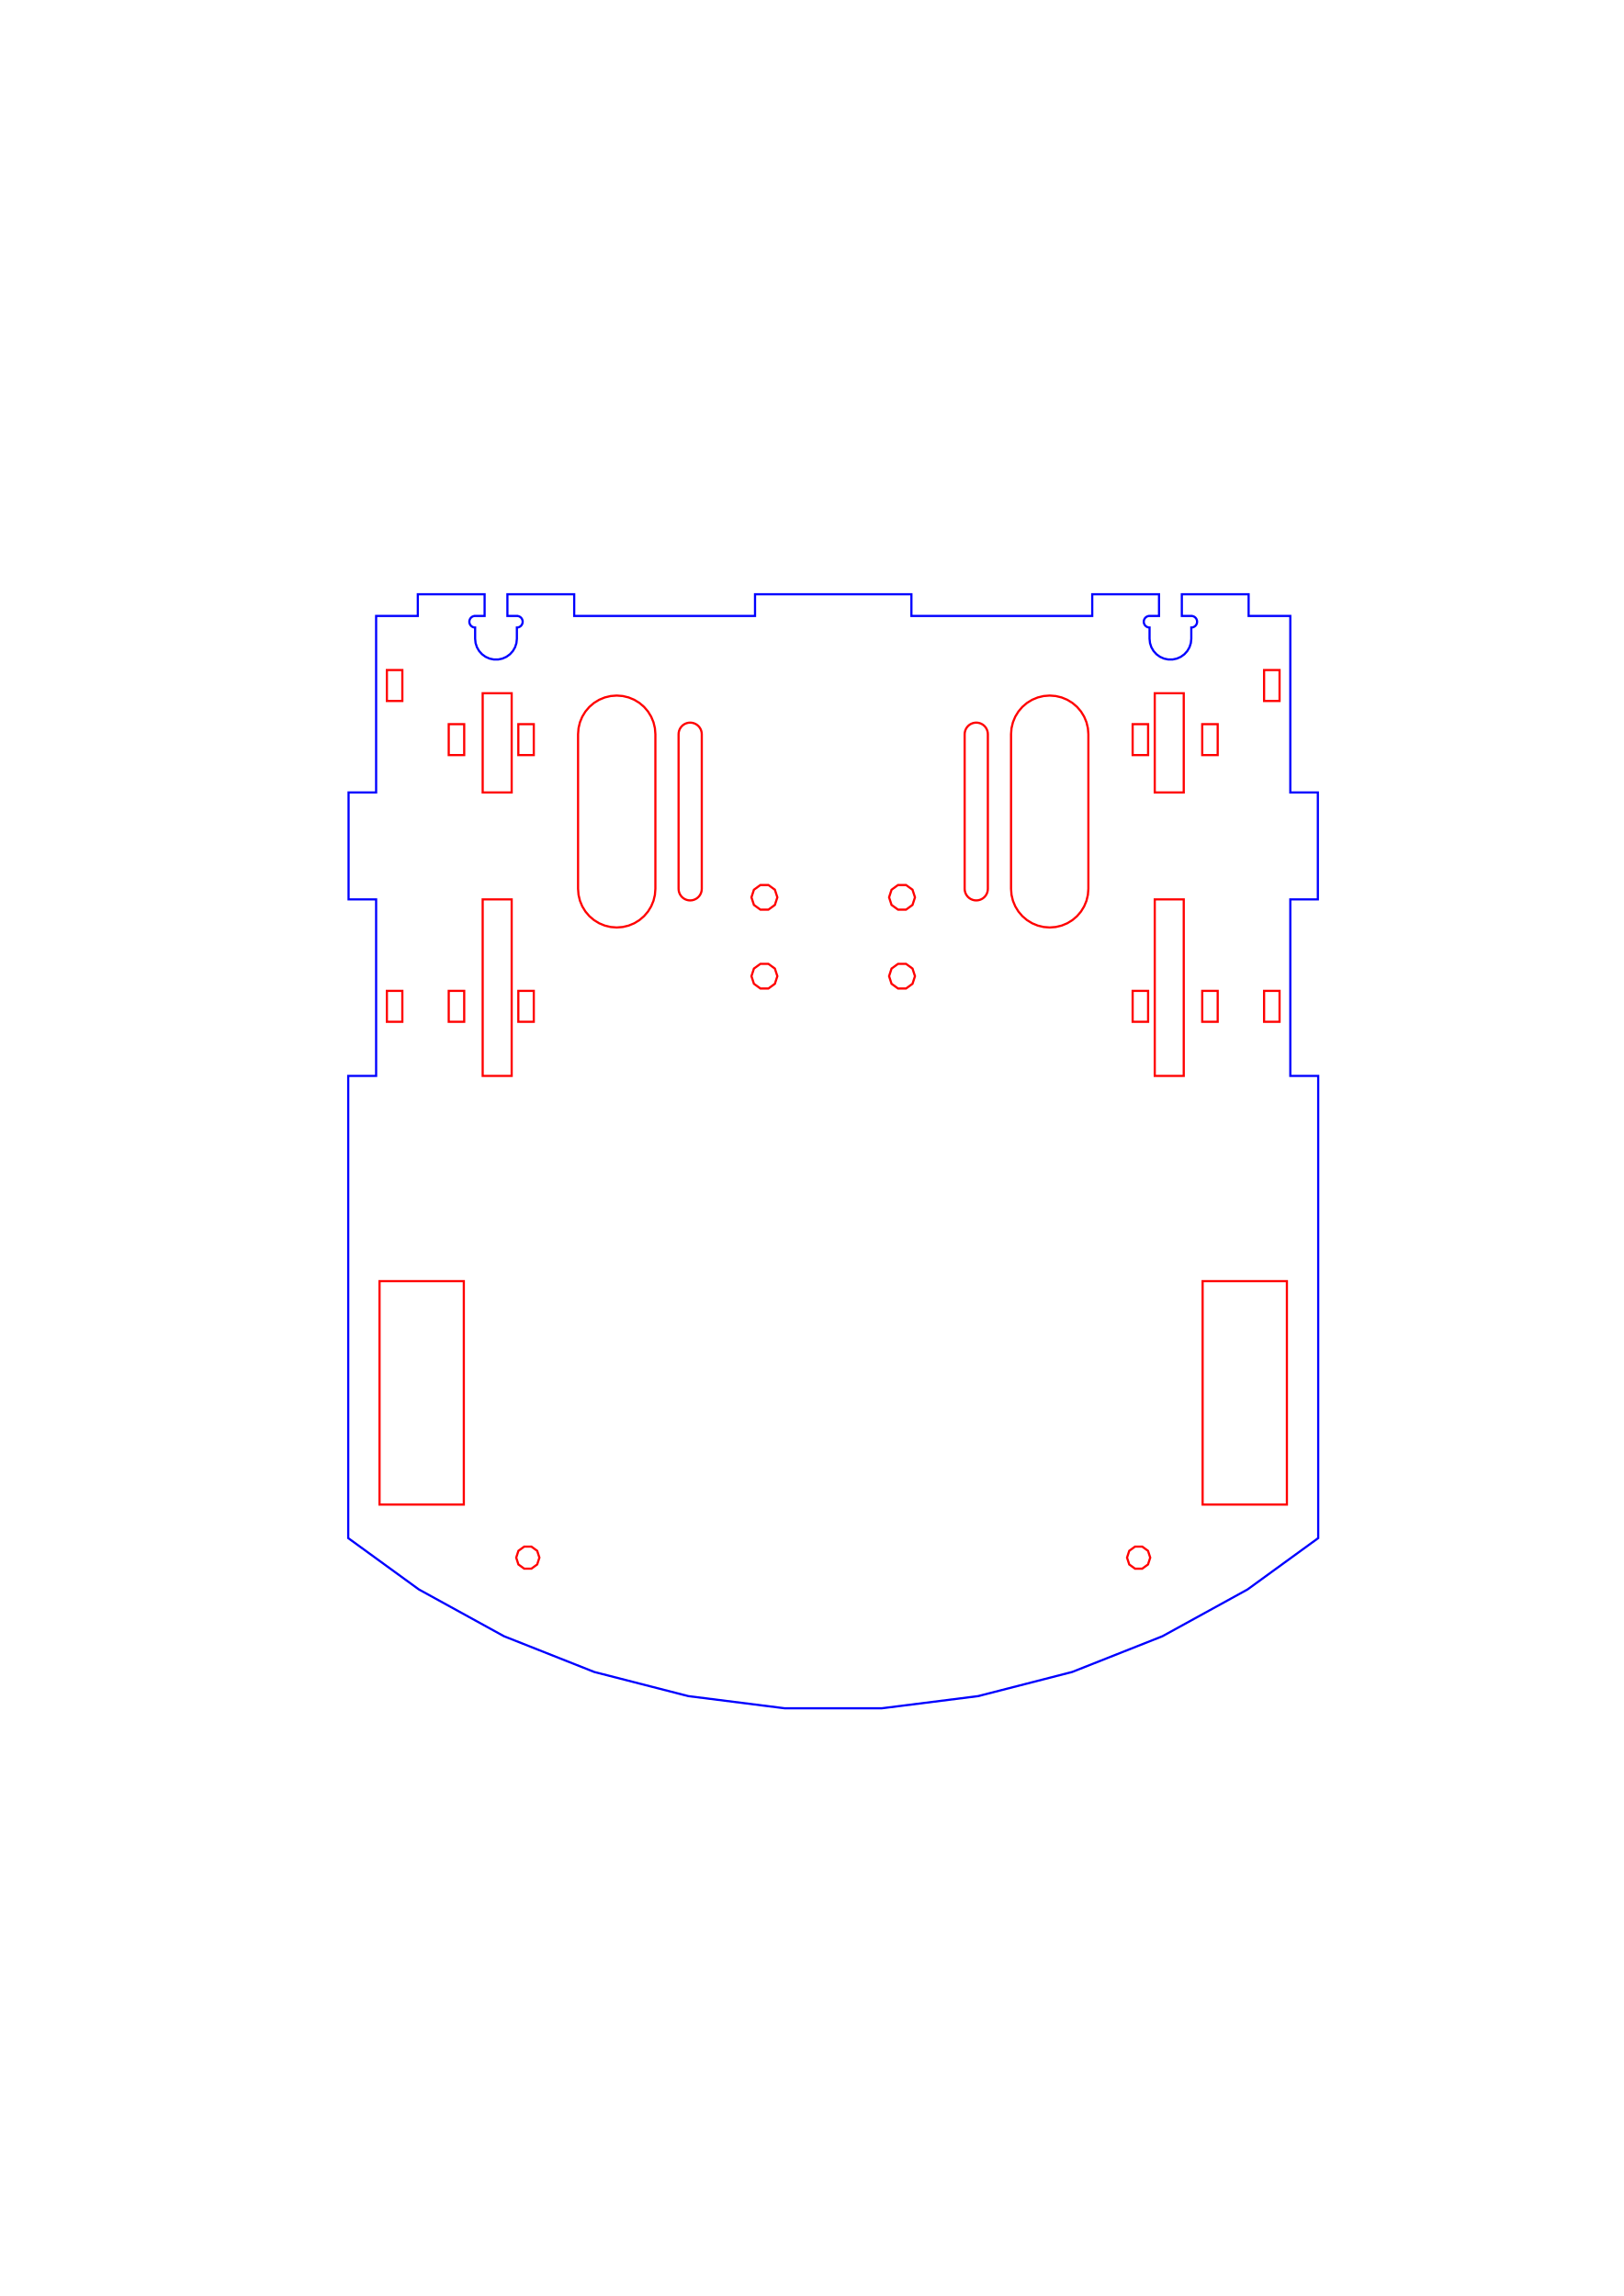
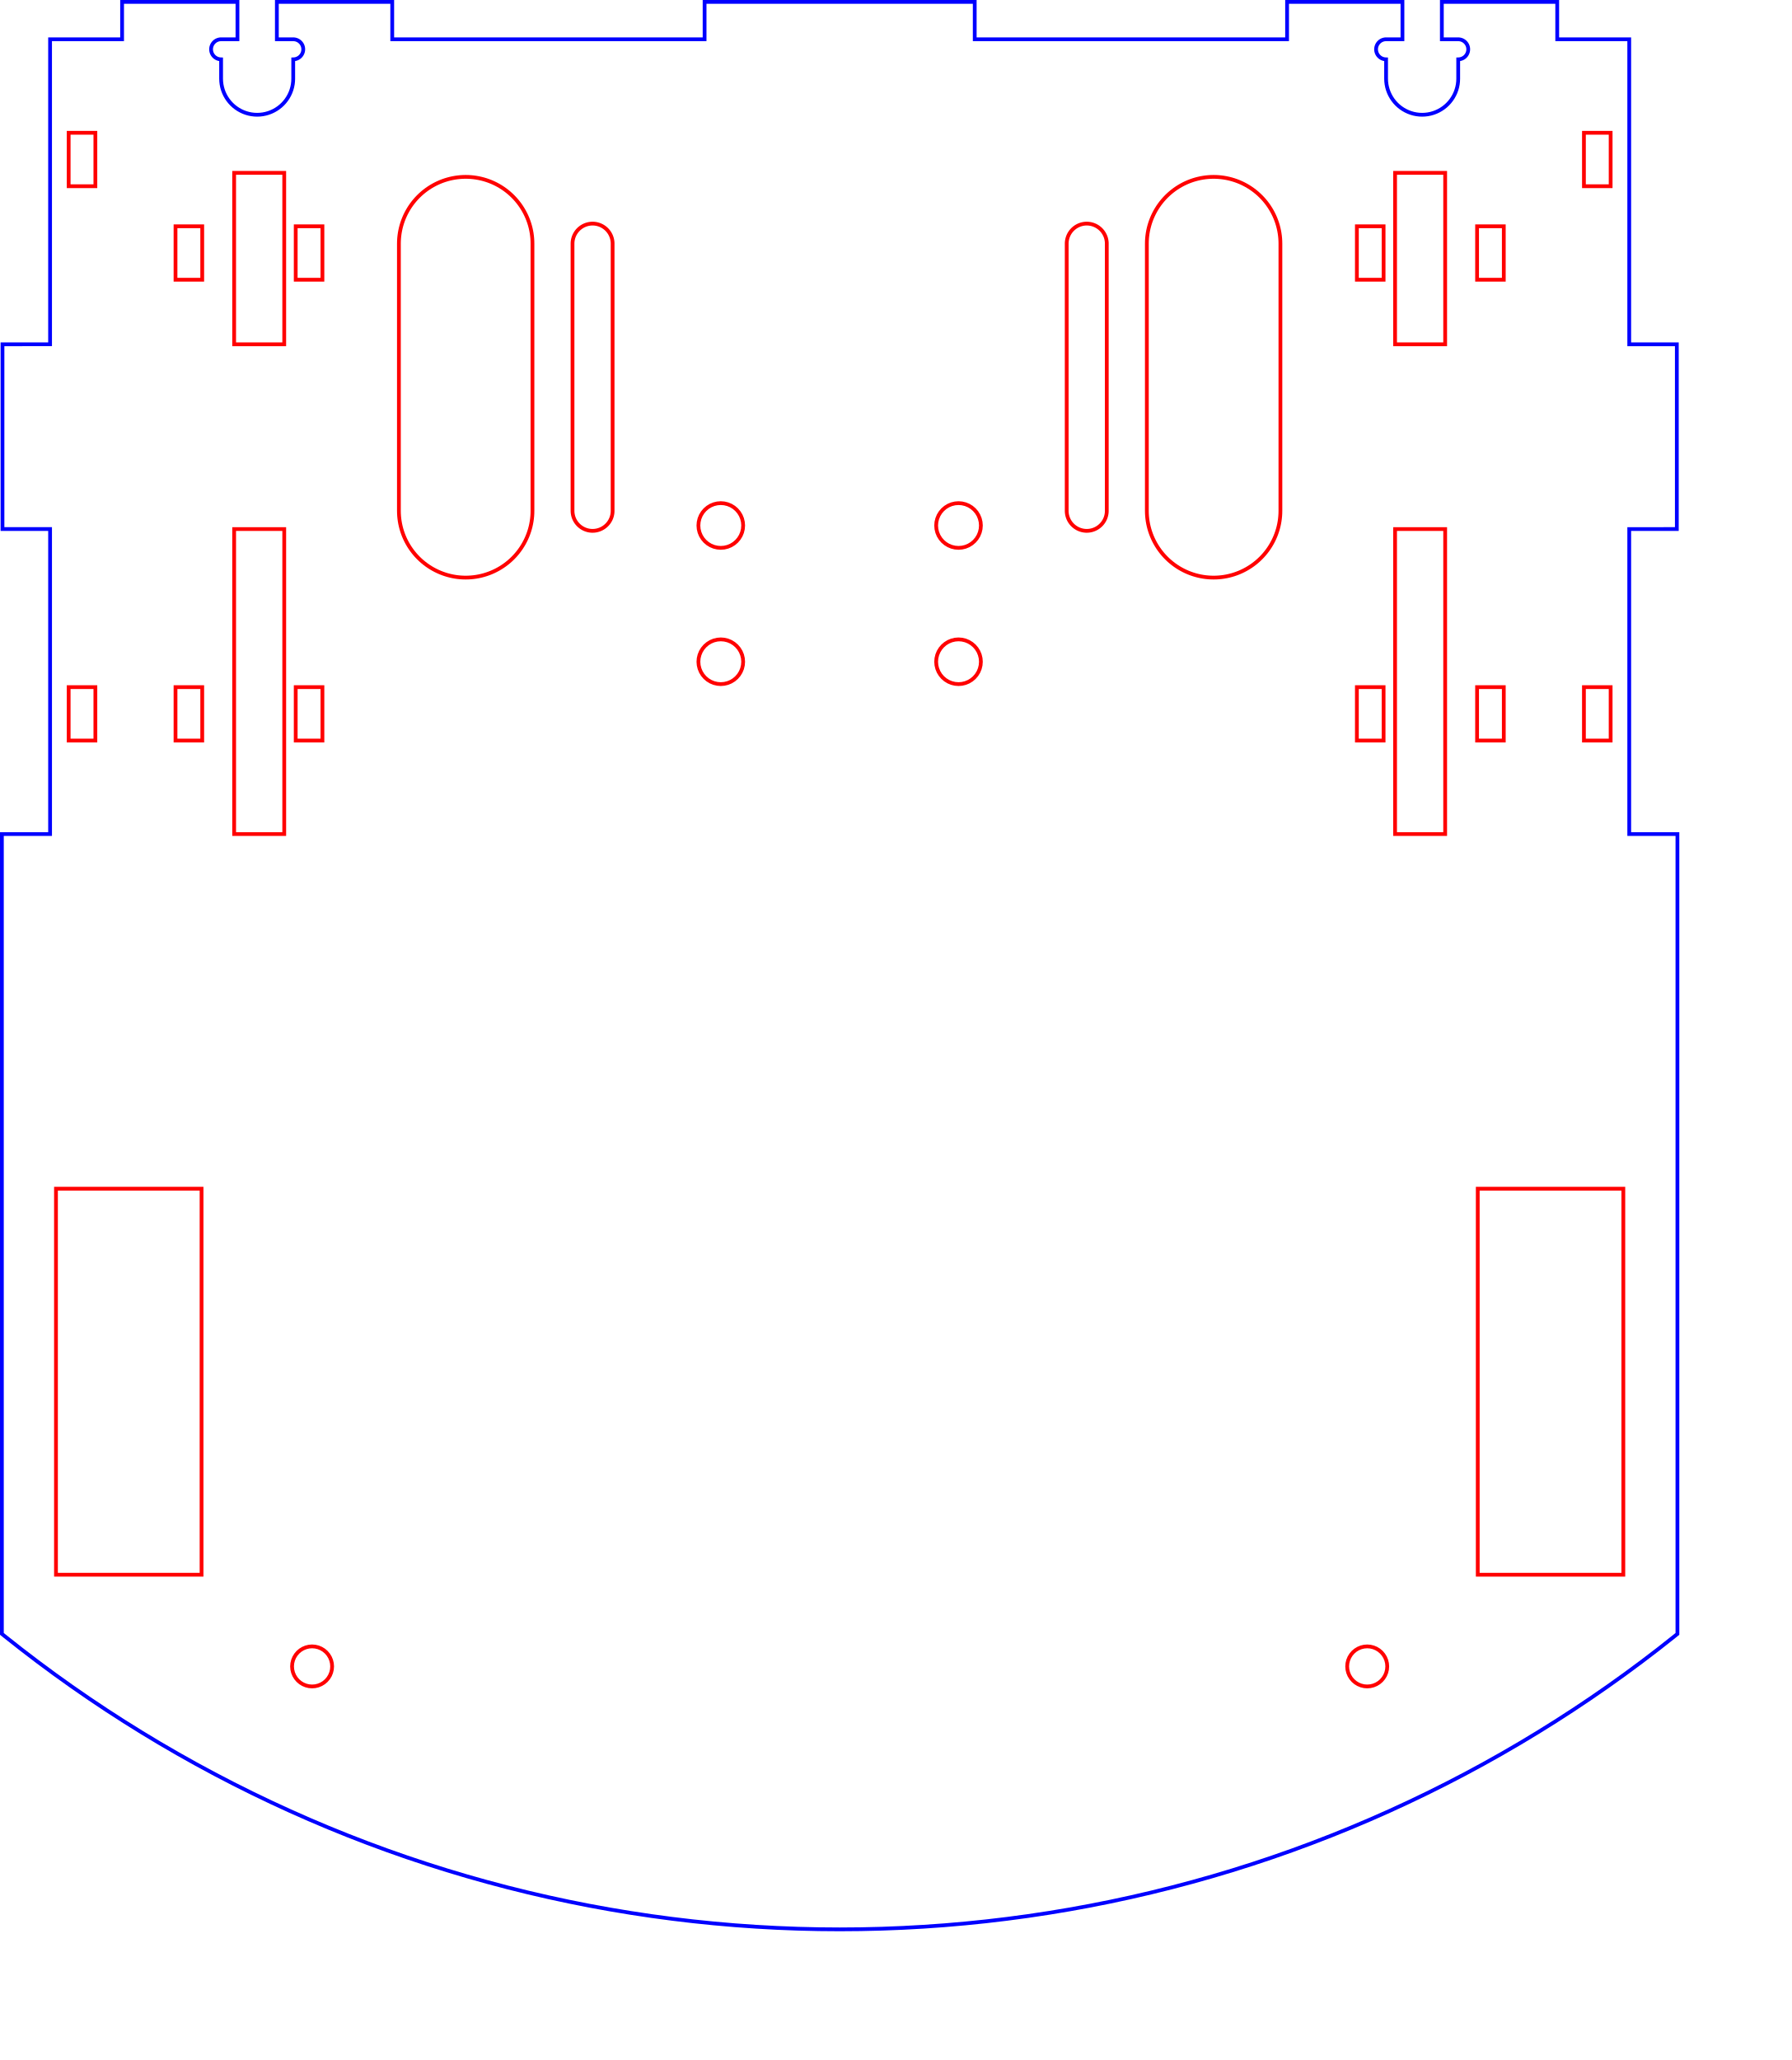
- <svg xmlns="http://www.w3.org/2000/svg" width="744.094" height="1052.362" id="svg4136" version="1.1">
+ <svg xmlns="http://www.w3.org/2000/svg" width="125.735mm" height="144.582mm" id="svg4136" version="1.1">
  <defs id="defs4140">
-     <marker refY="0.0" refX="0.0" style="overflow:visible" id="DistanceX" orient="auto">
-       <path style="stroke:#000000; stroke-width:0.5" d="M 3,-3 L -3,3 M 0,-5 L  0,5" id="path4143" />
+     <marker refY="0" refX="0" style="overflow:visible" id="DistanceX" orient="auto">
+       <path style="stroke:#000000;stroke-width:0.5" d="M 3,-3 -3,3 M 0,-5 0,5" id="path4143" />
    </marker>
    <pattern height="8" width="8" patternUnits="userSpaceOnUse" y="0" x="0" id="Hatch">
      <path linecap="square" stroke="#000000" stroke-width="0.25" d="M8 4 l-4,4" id="path4146" />
      <path linecap="square" stroke="#000000" stroke-width="0.25" d="M6 2 l-4,4" id="path4148" />
      <path linecap="square" stroke="#000000" stroke-width="0.25" d="M4 0 l-4,4" id="path4150" />
    </pattern>
-     <marker style="overflow:visible" refY="0.0" refX="0.0" orient="auto" id="DistanceX-2">
-       <path id="path15549" style="stroke:#000000; stroke-width:0.5" d="M 3,-3 L -3,3 M 0,-5 L  0,5" />
+     <marker style="overflow:visible" refY="0" refX="0" orient="auto" id="DistanceX-2">
+       <path id="path15549" style="stroke:#000000;stroke-width:0.5" d="M 3,-3 -3,3 M 0,-5 0,5" />
    </marker>
    <pattern y="0" x="0" width="8" patternUnits="userSpaceOnUse" id="Hatch-9" height="8">
      <path id="path15552" stroke-width="0.25" stroke="#000000" linecap="square" d="M8 4 l-4,4" />
      <path id="path15554" stroke-width="0.25" stroke="#000000" linecap="square" d="M6 2 l-4,4" />
      <path id="path15556" stroke-width="0.25" stroke="#000000" linecap="square" d="M4 0 l-4,4" />
    </pattern>
-     <marker style="overflow:visible" refY="0.0" refX="0.0" orient="auto" id="DistanceX-7">
-       <path id="path17650" style="stroke:#000000; stroke-width:0.5" d="M 3,-3 L -3,3 M 0,-5 L  0,5" />
+     <marker style="overflow:visible" refY="0" refX="0" orient="auto" id="DistanceX-7">
+       <path id="path17650" style="stroke:#000000;stroke-width:0.5" d="M 3,-3 -3,3 M 0,-5 0,5" />
    </marker>
    <pattern y="0" x="0" width="8" patternUnits="userSpaceOnUse" id="Hatch-0" height="8">
      <path id="path17653" stroke-width="0.25" stroke="#000000" linecap="square" d="M8 4 l-4,4" />
      <path id="path17655" stroke-width="0.25" stroke="#000000" linecap="square" d="M6 2 l-4,4" />
      <path id="path17657" stroke-width="0.25" stroke="#000000" linecap="square" d="M4 0 l-4,4" />
    </pattern>
+     <marker style="overflow:visible" refY="0" refX="0" orient="auto" id="DistanceX-78">
+       <path id="path6626" style="stroke:#000000;stroke-width:0.5" d="M 3,-3 -3,3 M 0,-5 0,5" />
+     </marker>
+     <pattern y="0" x="0" width="8" patternUnits="userSpaceOnUse" id="Hatch-4" height="8">
+       <path id="path6629" stroke-width="0.25" stroke="#000000" linecap="square" d="M8 4 l-4,4" />
+       <path id="path6631" stroke-width="0.25" stroke="#000000" linecap="square" d="M6 2 l-4,4" />
+       <path id="path6633" stroke-width="0.25" stroke="#000000" linecap="square" d="M4 0 l-4,4" />
+     </pattern>
  </defs>
-   <g id="g4152">
-     <path d="m 237.148,282.325 0.544,0.116 0.507,0.226 0.45,0.326 0.372,0.413 0.278,0.481 0.171,0.528 0.058,0.552 -0.058,0.552 -0.171,0.528 -0.278,0.481 -0.372,0.413 -0.45,0.326 -0.507,0.226 -0.544,0.116 -0.278,0 0,5.152 -0.209,1.989 -0.618,1.902 -1,1.732 -1.338,1.486 -1.618,1.176 -1.827,0.813 -1.957,0.416 -2,0 -1.956,-0.416 -1.827,-0.813 -1.618,-1.176 -1.338,-1.486 -1,-1.732 -0.618,-1.902 -0.209,-1.989 0,-5.152 -0.278,0 -0.543,-0.116 -0.508,-0.226 -0.449,-0.326 -0.372,-0.413 -0.278,-0.481 -0.172,-0.528 -0.058,-0.552 0.058,-0.552 0.172,-0.529 0.278,-0.481 0.372,-0.413 0.449,-0.326 0.508,-0.226 0.543,-0.116 0.278,0 0,-0.015 4.341,-2e-5 0,-9.921 -30.607,0 0,9.921 -19.106,0 3.6e-4,80.905 -12.626,7.1e-4 0,49.015 12.626,0 0,80.906 -12.784,0 0,211.852 32.398,23.539 38.993,21.437 41.372,16.38 43.099,11.066 44.146,5.577 44.497,0 44.146,-5.577 43.099,-11.066 41.372,-16.38 38.993,-21.437 32.398,-23.539 0,-211.852 -12.784,0 -3.6e-4,-80.906 12.626,-4e-4 0,-49.015 -12.626,0 -3.6e-4,-80.906 -19.106,0 0,-9.921 -30.607,0 0,9.921 4.341,0 0,0.015 0.278,1e-5 0.544,0.116 0.507,0.226 0.449,0.326 0.372,0.413 0.277,0.481 0.172,0.528 0.058,0.552 -0.058,0.552 -0.172,0.528 -0.277,0.481 -0.372,0.413 -0.449,0.326 -0.507,0.226 -0.544,0.116 -0.278,0 0,5.152 -0.209,1.989 -0.618,1.902 -1,1.732 -1.338,1.486 -1.618,1.176 -1.827,0.813 -1.956,0.416 -2,0 -1.956,-0.416 -1.827,-0.813 -1.618,-1.176 -1.338,-1.486 -1,-1.732 -0.618,-1.902 -0.209,-1.989 0,-5.152 -0.278,0 -0.544,-0.116 -0.507,-0.226 -0.449,-0.326 -0.372,-0.413 -0.277,-0.481 -0.172,-0.528 -0.058,-0.552 0.058,-0.552 0.172,-0.529 0.277,-0.481 0.372,-0.413 0.449,-0.326 0.507,-0.226 0.544,-0.116 0.278,0 0,-0.015 4.341,-2e-5 0,-9.921 -30.607,0 0,9.921 -82.867,0 0,-9.921 -71.668,0 0,9.921 -82.867,0 0,-9.921 -30.607,0 0,9.921 4.341,0 0,0.015 z" style="fill:none;stroke:#0000ff;stroke-opacity:1" id="path17811" />
-     <path d="m 177.296,321.287 0,-14.173 7.087,0 0,14.173 z" style="fill:none;stroke:#ff0000;stroke-opacity:1" id="path17967" />
-     <path d="m 586.379,307.113 0,14.173 -7.087,0 0,-14.173 z" style="fill:none;stroke:#ff0000;stroke-opacity:1" id="path17971" />
-     <path d="m 234.486,363.216 -13.288,0 -3.6e-4,-45.473 13.289,-3.5e-4 z" style="fill:none;stroke:#ff0000;stroke-opacity:1" id="path17981" />
-     <path d="m 529.189,317.743 13.289,-3.5e-4 0,45.473 -13.288,0 z" style="fill:none;stroke:#ff0000;stroke-opacity:1" id="path17985" />
-     <path d="m 265.127,410.16 -0.218,-2.772 0,-70.866 0.218,-2.772 0.649,-2.703 1.064,-2.568 1.452,-2.37 1.806,-2.114 2.114,-1.806 2.37,-1.452 2.568,-1.064 2.703,-0.649 2.772,-0.218 2.772,0.218 2.703,0.649 2.569,1.064 2.37,1.452 2.114,1.806 1.806,2.114 1.452,2.37 1.064,2.568 0.649,2.703 0.218,2.772 0,70.866 -0.218,2.772 -0.649,2.703 -1.064,2.568 -1.452,2.37 -1.806,2.114 -2.114,1.806 -2.37,1.453 -2.569,1.064 -2.703,0.649 -2.772,0.218 -2.772,-0.218 -2.703,-0.649 -2.568,-1.064 -2.37,-1.453 -2.114,-1.806 -1.806,-2.114 -1.452,-2.37 -1.064,-2.568 z" style="fill:none;stroke:#ff0000;stroke-opacity:1" id="path18007" />
-     <path d="m 475.575,319.673 2.703,-0.649 2.772,-0.218 2.772,0.218 2.703,0.649 2.568,1.064 2.37,1.452 2.114,1.806 1.806,2.114 1.452,2.37 1.064,2.568 0.649,2.703 0.218,2.772 0,70.866 -0.218,2.772 -0.649,2.703 -1.064,2.568 -1.452,2.37 -1.806,2.114 -2.114,1.806 -2.37,1.453 -2.568,1.064 -2.703,0.649 -2.772,0.218 -2.772,-0.218 -2.703,-0.649 -2.569,-1.064 -2.37,-1.453 -2.114,-1.806 -1.806,-2.114 -1.452,-2.37 -1.064,-2.568 -0.649,-2.703 -0.218,-2.772 0,-70.866 0.218,-2.772 0.649,-2.703 1.064,-2.568 1.452,-2.37 1.806,-2.114 2.114,-1.806 2.37,-1.452 z" style="fill:none;stroke:#ff0000;stroke-opacity:1" id="path18111" />
-     <path d="m 314.644,412.444 -0.771,-0.319 -0.711,-0.436 -0.634,-0.542 -0.541,-0.634 -0.436,-0.711 -0.319,-0.771 -0.195,-0.811 -0.066,-0.831 -3e-5,-70.866 0.066,-0.831 0.195,-0.811 0.319,-0.771 0.436,-0.711 0.541,-0.634 0.634,-0.541 0.711,-0.436 0.771,-0.319 0.811,-0.195 0.831,-0.066 0.832,0.066 0.811,0.195 0.771,0.319 0.711,0.436 0.634,0.541 0.541,0.634 0.436,0.711 0.319,0.771 0.195,0.811 0.066,0.831 3e-5,70.866 -0.066,0.831 -0.195,0.811 -0.319,0.771 -0.436,0.711 -0.541,0.634 -0.634,0.542 -0.711,0.436 -0.771,0.319 -0.811,0.195 -0.832,0.065 -0.831,-0.065 z" style="fill:none;stroke:#ff0000;stroke-opacity:1" id="path18161" />
-     <path d="m 445.747,412.444 -0.771,-0.319 -0.711,-0.436 -0.634,-0.542 -0.541,-0.634 -0.436,-0.711 -0.319,-0.771 -0.195,-0.811 -0.066,-0.831 -2e-5,-70.866 0.066,-0.831 0.195,-0.811 0.319,-0.771 0.436,-0.711 0.541,-0.634 0.634,-0.541 0.711,-0.436 0.771,-0.319 0.811,-0.195 0.832,-0.066 0.831,0.066 0.811,0.195 0.771,0.319 0.711,0.436 0.634,0.541 0.541,0.634 0.436,0.711 0.319,0.771 0.195,0.811 0.066,0.831 -3e-5,70.866 -0.066,0.831 -0.195,0.811 -0.319,0.771 -0.436,0.711 -0.541,0.634 -0.634,0.542 -0.711,0.436 -0.771,0.319 -0.811,0.195 -0.831,0.065 -0.832,-0.065 z" style="fill:none;stroke:#ff0000;stroke-opacity:1" id="path18245" />
-     <path d="m 237.532,331.916 7.087,0 0,14.173 -7.087,0 z" style="fill:none;stroke:#ff0000;stroke-opacity:1" id="path18329" />
-     <path d="m 519.056,331.916 7.087,0 0,14.173 -7.087,0 z" style="fill:none;stroke:#ff0000;stroke-opacity:1" id="path18337" />
-     <path d="m 205.642,346.09 0,-14.173 7.087,0 0,14.173 z" style="fill:none;stroke:#ff0000;stroke-opacity:1" id="path18351" />
-     <path d="m 558.033,346.09 -7.087,0 0,-14.173 7.087,0 z" style="fill:none;stroke:#ff0000;stroke-opacity:1" id="path18357" />
-     <path d="m 408.572,407.798 2.968,-2.156 3.668,0 2.968,2.156 1.133,3.489 -1.133,3.489 -2.968,2.156 -3.668,0 -2.968,-2.156 -1.133,-3.489 z" style="fill:none;stroke:#ff0000;stroke-opacity:1" id="path18365" />
-     <path d="m 348.468,405.642 3.668,0 2.968,2.156 1.133,3.489 -1.133,3.489 -2.968,2.156 -3.668,0 -2.968,-2.156 -1.133,-3.489 1.133,-3.489 z" style="fill:none;stroke:#ff0000;stroke-opacity:1" id="path18387" />
-     <path d="m 542.478,493.137 -13.288,0 -3.6e-4,-80.906 13.289,-4e-4 z" style="fill:none;stroke:#ff0000;stroke-opacity:1" id="path18405" />
-     <path d="m 221.197,412.231 13.289,-4e-4 0,80.906 -13.288,0 z" style="fill:none;stroke:#ff0000;stroke-opacity:1" id="path18409" />
-     <path d="m 348.468,441.784 3.668,0 2.968,2.156 1.133,3.489 -1.133,3.489 -2.968,2.156 -3.668,0 -2.968,-2.156 -1.133,-3.489 1.133,-3.489 z" style="fill:none;stroke:#ff0000;stroke-opacity:1" id="path18423" />
-     <path d="m 415.207,441.784 2.968,2.156 1.133,3.489 -1.133,3.489 -2.968,2.156 -3.668,0 -2.968,-2.156 -1.133,-3.489 1.133,-3.489 2.968,-2.156 z" style="fill:none;stroke:#ff0000;stroke-opacity:1" id="path18445" />
-     <path d="m 558.033,468.334 -7.087,0 0,-14.173 7.087,0 z" style="fill:none;stroke:#ff0000;stroke-opacity:1" id="path18461" />
-     <path d="m 244.619,468.334 -7.087,0 0,-14.173 7.087,0 z" style="fill:none;stroke:#ff0000;stroke-opacity:1" id="path18469" />
-     <path d="m 519.056,454.161 7.087,0 0,14.173 -7.087,0 z" style="fill:none;stroke:#ff0000;stroke-opacity:1" id="path18473" />
-     <path d="m 184.383,454.161 0,14.173 -7.087,0 0,-14.173 z" style="fill:none;stroke:#ff0000;stroke-opacity:1" id="path18483" />
-     <path d="m 579.293,468.334 0,-14.173 7.087,0 0,14.173 z" style="fill:none;stroke:#ff0000;stroke-opacity:1" id="path18495" />
-     <path d="m 212.729,468.334 -7.087,0 0,-14.173 7.087,0 z" style="fill:none;stroke:#ff0000;stroke-opacity:1" id="path18501" />
-     <path d="m 173.93,689.613 0,-102.402 38.622,0 0,102.402 z" style="fill:none;stroke:#ff0000;stroke-opacity:1" id="path18511" />
-     <path d="m 589.745,689.613 -38.622,0 0,-102.402 38.622,0 z" style="fill:none;stroke:#ff0000;stroke-opacity:1" id="path18517" />
-     <path d="m 246.177,717.061 -2.657,1.931 -3.285,0 -2.657,-1.931 -1.015,-3.124 1.015,-3.124 2.657,-1.931 3.285,0 2.657,1.931 1.015,3.124 z" style="fill:none;stroke:#ff0000;stroke-opacity:1" id="path18535" />
-     <path d="m 520.156,708.883 3.285,0 2.657,1.931 1.015,3.124 -1.015,3.124 -2.657,1.931 -3.285,0 -2.657,-1.931 -1.015,-3.124 1.015,-3.124 z" style="fill:none;stroke:#ff0000;stroke-opacity:1" id="path18547" />
+   <g id="g4152" transform="translate(-115.5924,-271.1858)">
+     <path d="m 349.48,782.81 5.561,-0.219 5.557,-0.306 5.552,-0.393 5.545,-0.48 5.537,-0.567 5.527,-0.654 5.516,-0.741 5.504,-0.828 5.49,-0.914 5.475,-1 5.459,-1.086 5.441,-1.171 5.422,-1.257 5.402,-1.342 5.38,-1.427 5.357,-1.51 5.332,-1.595 5.307,-1.678 5.28,-1.761 5.252,-1.844 5.222,-1.927 5.191,-2.008 5.158,-2.09 5.125,-2.17 5.09,-2.251 5.055,-2.33 5.017,-2.409 4.979,-2.488 4.939,-2.565 4.898,-2.643 4.856,-2.72 4.813,-2.795 4.768,-2.871 4.723,-2.945 4.676,-3.019 4.628,-3.092 4.579,-3.164 4.528,-3.236 4.477,-3.307 4.425,-3.377 4.371,-3.446 0.715,-0.583 0,-212.168 -12.784,0 -3.6e-4,-80.906 12.626,-4e-4 0,-49.015 -12.626,0 -3.6e-4,-80.906 -19.106,0 0,-9.921 -30.607,0 0,9.921 4.341,0 0.208,0.008 0.207,0.025 0.205,0.041 0.201,0.057 0.196,0.072 0.19,0.087 0.182,0.102 0.173,0.116 0.164,0.129 0.153,0.142 0.142,0.153 0.129,0.164 0.116,0.173 0.102,0.182 0.087,0.19 0.072,0.196 0.057,0.201 0.041,0.205 0.024,0.207 0.008,0.208 -0.008,0.208 -0.025,0.207 -0.041,0.205 -0.057,0.201 -0.072,0.196 -0.087,0.19 -0.102,0.182 -0.116,0.173 -0.129,0.164 -0.142,0.153 -0.153,0.142 -0.164,0.129 -0.173,0.116 -0.182,0.102 -0.19,0.087 -0.196,0.072 -0.201,0.057 -0.205,0.041 -0.207,0.025 -0.208,0.008 0,5.138 -0.029,0.75 -0.089,0.746 -0.146,0.737 -0.204,0.723 -0.26,0.705 -0.315,0.682 -0.367,0.655 -0.417,0.625 -0.465,0.59 -0.51,0.552 -0.552,0.51 -0.59,0.465 -0.625,0.417 -0.655,0.367 -0.682,0.315 -0.705,0.26 -0.723,0.204 -0.737,0.146 -0.746,0.089 -0.75,0.029 -0.75,-0.029 -0.746,-0.089 -0.737,-0.146 -0.723,-0.204 -0.705,-0.26 -0.682,-0.315 -0.655,-0.367 -0.625,-0.417 -0.59,-0.465 -0.552,-0.51 -0.51,-0.552 -0.465,-0.59 -0.417,-0.625 -0.367,-0.655 -0.315,-0.682 -0.26,-0.705 -0.204,-0.723 -0.146,-0.737 -0.089,-0.746 -0.029,-0.75 0,-5.138 -0.208,-0.008 -0.207,-0.025 -0.205,-0.041 -0.201,-0.057 -0.196,-0.072 -0.19,-0.087 -0.182,-0.102 -0.173,-0.116 -0.164,-0.129 -0.153,-0.142 -0.142,-0.153 -0.129,-0.164 -0.116,-0.173 -0.102,-0.182 -0.087,-0.19 -0.072,-0.196 -0.057,-0.201 -0.041,-0.205 -0.024,-0.207 -0.008,-0.208 0.008,-0.209 0.025,-0.207 0.041,-0.205 0.057,-0.201 0.072,-0.196 0.087,-0.19 0.102,-0.182 0.116,-0.173 0.129,-0.164 0.142,-0.153 0.153,-0.142 0.164,-0.129 0.173,-0.116 0.182,-0.102 0.19,-0.087 0.196,-0.072 0.201,-0.057 0.205,-0.041 0.207,-0.024 0.208,-0.008 4.341,-8e-5 0,-9.921 -30.607,0 0,9.921 -82.867,0 0,-9.921 -71.668,0 0,9.921 -82.867,0 0,-9.921 -30.607,0 0,9.921 4.341,0 0.209,0.008 0.207,0.025 0.205,0.041 0.201,0.057 0.196,0.072 0.19,0.087 0.182,0.102 0.174,0.116 0.164,0.129 0.153,0.142 0.142,0.153 0.129,0.164 0.116,0.173 0.102,0.182 0.087,0.19 0.072,0.196 0.057,0.201 0.041,0.205 0.024,0.207 0.008,0.208 -0.008,0.208 -0.025,0.207 -0.041,0.205 -0.057,0.201 -0.072,0.196 -0.087,0.19 -0.102,0.182 -0.116,0.173 -0.129,0.164 -0.142,0.153 -0.153,0.142 -0.164,0.129 -0.174,0.116 -0.182,0.102 -0.19,0.087 -0.196,0.072 -0.201,0.057 -0.205,0.041 -0.207,0.025 -0.209,0.008 0,5.138 -0.029,0.75 -0.088,0.746 -0.147,0.737 -0.204,0.723 -0.26,0.705 -0.315,0.682 -0.367,0.655 -0.417,0.625 -0.465,0.59 -0.51,0.552 -0.552,0.51 -0.59,0.465 -0.624,0.417 -0.656,0.367 -0.682,0.315 -0.705,0.26 -0.723,0.204 -0.737,0.146 -0.746,0.089 -0.751,0.029 -0.75,-0.029 -0.746,-0.089 -0.737,-0.146 -0.723,-0.204 -0.705,-0.26 -0.682,-0.315 -0.655,-0.367 -0.625,-0.417 -0.59,-0.465 -0.552,-0.51 -0.51,-0.552 -0.465,-0.59 -0.417,-0.625 -0.367,-0.655 -0.314,-0.682 -0.26,-0.705 -0.204,-0.723 -0.146,-0.737 -0.088,-0.746 -0.03,-0.75 2e-5,-5.138 -0.208,-0.008 -0.207,-0.025 -0.205,-0.041 -0.201,-0.057 -0.196,-0.072 -0.19,-0.087 -0.182,-0.102 -0.173,-0.116 -0.164,-0.129 -0.153,-0.142 -0.142,-0.153 -0.129,-0.164 -0.116,-0.173 -0.102,-0.182 -0.087,-0.19 -0.072,-0.196 -0.057,-0.201 -0.04,-0.205 -0.025,-0.207 -0.008,-0.208 0.008,-0.209 0.025,-0.207 0.04,-0.205 0.057,-0.201 0.072,-0.196 0.087,-0.19 0.102,-0.182 0.116,-0.173 0.129,-0.164 0.142,-0.153 0.153,-0.142 0.164,-0.129 0.173,-0.116 0.182,-0.102 0.19,-0.087 0.196,-0.072 0.201,-0.057 0.205,-0.041 0.207,-0.024 0.208,-0.008 4.341,-8e-5 0,-9.921 -30.607,0 0,9.921 -19.106,0 3.6e-4,80.905 -12.626,7.1e-4 0,49.015 12.626,0 0,80.906 -12.784,0 0,212.168 0.715,0.583 4.371,3.446 4.425,3.377 4.477,3.307 4.528,3.236 4.579,3.164 4.628,3.092 4.676,3.019 4.723,2.945 4.768,2.871 4.813,2.795 4.856,2.72 4.898,2.643 4.939,2.565 4.979,2.488 5.017,2.409 5.055,2.33 5.09,2.251 5.125,2.17 5.158,2.09 5.191,2.008 5.222,1.927 5.252,1.844 5.28,1.761 5.307,1.678 5.332,1.595 5.357,1.51 5.38,1.427 5.402,1.342 5.422,1.257 5.441,1.171 5.459,1.086 5.475,1 5.49,0.914 5.504,0.828 5.516,0.741 5.527,0.654 5.537,0.567 5.545,0.48 5.552,0.393 5.557,0.306 5.561,0.219 5.564,0.131 5.566,0.044 5.566,-0.044 z" style="fill:none;stroke:#0000ff;stroke-opacity:1" id="path7285" />
+     <path d="m 133.809,306.41 7.087,0 0,14.173 -7.087,0 z" style="fill:none;stroke:#ff0000;stroke-opacity:1" id="path7375" />
+     <path d="m 535.806,306.41 7.087,0 0,14.173 -7.087,0 z" style="fill:none;stroke:#ff0000;stroke-opacity:1" id="path7383" />
+     <path d="m 177.71,362.513 -3.6e-4,-45.473 13.289,-3.5e-4 0,45.473 z" style="fill:none;stroke:#ff0000;stroke-opacity:1" id="path7397" />
+     <path d="m 485.703,362.513 -3.6e-4,-45.473 13.289,-3.5e-4 0,45.473 z" style="fill:none;stroke:#ff0000;stroke-opacity:1" id="path7405" />
+     <path d="m 238.442,424.389 -0.694,-0.041 -0.692,-0.068 -0.689,-0.095 -0.685,-0.122 -0.68,-0.149 -0.673,-0.176 -0.666,-0.202 -0.657,-0.228 -0.648,-0.254 -0.637,-0.279 -0.626,-0.304 -0.614,-0.328 -0.6,-0.352 -0.586,-0.375 -0.571,-0.398 -0.555,-0.42 -0.538,-0.441 -0.52,-0.462 -0.501,-0.482 -0.482,-0.501 -0.462,-0.52 -0.442,-0.538 -0.42,-0.555 -0.398,-0.571 -0.375,-0.586 -0.352,-0.6 -0.328,-0.614 -0.304,-0.626 -0.279,-0.637 -0.253,-0.648 -0.228,-0.657 -0.202,-0.666 -0.175,-0.673 -0.149,-0.68 -0.122,-0.685 -0.095,-0.689 -0.068,-0.692 -0.041,-0.695 -0.014,-0.696 0,-70.866 0.014,-0.696 0.041,-0.694 0.068,-0.692 0.095,-0.689 0.122,-0.685 0.149,-0.68 0.175,-0.673 0.202,-0.666 0.228,-0.657 0.253,-0.648 0.279,-0.637 0.304,-0.626 0.328,-0.614 0.352,-0.6 0.375,-0.586 0.398,-0.571 0.42,-0.555 0.442,-0.538 0.462,-0.52 0.482,-0.501 0.501,-0.482 0.52,-0.462 0.538,-0.442 0.555,-0.42 0.571,-0.398 0.586,-0.375 0.6,-0.352 0.614,-0.328 0.626,-0.304 0.637,-0.279 0.648,-0.253 0.657,-0.228 0.666,-0.202 0.673,-0.175 0.68,-0.149 0.685,-0.122 0.689,-0.095 0.692,-0.068 0.694,-0.041 0.696,-0.014 0.696,0.014 0.694,0.041 0.692,0.068 0.689,0.095 0.685,0.122 0.679,0.149 0.673,0.175 0.666,0.202 0.657,0.228 0.648,0.253 0.637,0.279 0.626,0.304 0.613,0.328 0.6,0.352 0.586,0.375 0.57,0.398 0.555,0.42 0.538,0.442 0.52,0.462 0.501,0.482 0.482,0.501 0.462,0.52 0.442,0.538 0.42,0.555 0.398,0.571 0.375,0.586 0.352,0.6 0.328,0.614 0.304,0.626 0.279,0.637 0.254,0.648 0.228,0.657 0.202,0.666 0.176,0.673 0.149,0.68 0.122,0.685 0.095,0.689 0.068,0.692 0.041,0.694 0.013,0.696 -2e-5,70.866 -0.013,0.696 -0.041,0.695 -0.068,0.692 -0.095,0.689 -0.122,0.685 -0.149,0.68 -0.176,0.673 -0.202,0.666 -0.228,0.657 -0.254,0.648 -0.279,0.637 -0.304,0.626 -0.328,0.614 -0.352,0.6 -0.375,0.586 -0.398,0.571 -0.42,0.555 -0.442,0.538 -0.462,0.52 -0.482,0.501 -0.501,0.482 -0.52,0.462 -0.538,0.441 -0.555,0.42 -0.57,0.398 -0.586,0.375 -0.6,0.352 -0.613,0.328 -0.626,0.304 -0.637,0.279 -0.648,0.254 -0.657,0.228 -0.666,0.202 -0.673,0.176 -0.679,0.149 -0.685,0.122 -0.689,0.095 -0.692,0.068 -0.694,0.041 -0.696,0.014 z" style="fill:none;stroke:#ff0000;stroke-opacity:1" id="path7729" />
+     <path d="m 436.868,424.389 -0.694,-0.041 -0.692,-0.068 -0.689,-0.095 -0.685,-0.122 -0.679,-0.149 -0.673,-0.176 -0.666,-0.202 -0.657,-0.228 -0.648,-0.254 -0.637,-0.279 -0.626,-0.304 -0.613,-0.328 -0.6,-0.352 -0.586,-0.375 -0.57,-0.398 -0.555,-0.42 -0.538,-0.441 -0.52,-0.462 -0.501,-0.482 -0.482,-0.501 -0.462,-0.52 -0.442,-0.538 -0.42,-0.555 -0.398,-0.571 -0.375,-0.586 -0.352,-0.6 -0.328,-0.614 -0.304,-0.626 -0.279,-0.637 -0.254,-0.648 -0.228,-0.657 -0.202,-0.666 -0.176,-0.673 -0.149,-0.68 -0.122,-0.685 -0.095,-0.689 -0.068,-0.692 -0.041,-0.695 -0.013,-0.696 2e-5,-70.866 0.013,-0.696 0.041,-0.694 0.068,-0.692 0.095,-0.689 0.122,-0.685 0.149,-0.68 0.176,-0.673 0.202,-0.666 0.228,-0.657 0.254,-0.648 0.279,-0.637 0.304,-0.626 0.328,-0.614 0.352,-0.6 0.375,-0.586 0.398,-0.571 0.42,-0.555 0.442,-0.538 0.462,-0.52 0.482,-0.501 0.501,-0.482 0.52,-0.462 0.538,-0.442 0.555,-0.42 0.57,-0.398 0.586,-0.375 0.6,-0.352 0.613,-0.328 0.626,-0.304 0.637,-0.279 0.648,-0.253 0.657,-0.228 0.666,-0.202 0.673,-0.175 0.679,-0.149 0.685,-0.122 0.689,-0.095 0.692,-0.068 0.694,-0.041 0.696,-0.014 0.696,0.014 0.694,0.041 0.692,0.068 0.689,0.095 0.685,0.122 0.68,0.149 0.673,0.175 0.666,0.202 0.657,0.228 0.648,0.253 0.637,0.279 0.626,0.304 0.614,0.328 0.6,0.352 0.586,0.375 0.571,0.398 0.555,0.42 0.538,0.442 0.52,0.462 0.501,0.482 0.482,0.501 0.462,0.52 0.442,0.538 0.42,0.555 0.398,0.571 0.375,0.586 0.352,0.6 0.328,0.614 0.304,0.626 0.279,0.637 0.253,0.648 0.228,0.657 0.202,0.666 0.175,0.673 0.149,0.68 0.122,0.685 0.095,0.689 0.068,0.692 0.041,0.694 0.014,0.696 10e-6,70.866 -0.014,0.696 -0.041,0.695 -0.068,0.692 -0.095,0.689 -0.122,0.685 -0.149,0.68 -0.175,0.673 -0.202,0.666 -0.228,0.657 -0.253,0.648 -0.279,0.637 -0.304,0.626 -0.328,0.614 -0.352,0.6 -0.375,0.586 -0.398,0.571 -0.42,0.555 -0.442,0.538 -0.462,0.52 -0.482,0.501 -0.501,0.482 -0.52,0.462 -0.538,0.441 -0.555,0.42 -0.571,0.398 -0.586,0.375 -0.6,0.352 -0.614,0.328 -0.626,0.304 -0.637,0.279 -0.648,0.254 -0.657,0.228 -0.666,0.202 -0.673,0.176 -0.68,0.149 -0.685,0.122 -0.689,0.095 -0.692,0.068 -0.694,0.041 -0.696,0.014 z" style="fill:none;stroke:#ff0000;stroke-opacity:1" id="path8053" />
+     <path d="m 272.382,411.985 -0.208,-0.02 -0.207,-0.029 -0.206,-0.037 -0.204,-0.045 -0.202,-0.053 -0.199,-0.061 -0.197,-0.068 -0.194,-0.076 -0.191,-0.084 -0.188,-0.091 -0.184,-0.098 -0.18,-0.106 -0.176,-0.113 -0.172,-0.119 -0.166,-0.126 -0.162,-0.132 -0.156,-0.139 -0.151,-0.145 -0.145,-0.15 -0.139,-0.156 -0.133,-0.161 -0.126,-0.166 -0.119,-0.171 -0.112,-0.176 -0.106,-0.18 -0.099,-0.184 -0.091,-0.188 -0.084,-0.191 -0.076,-0.194 -0.068,-0.197 -0.061,-0.2 -0.052,-0.202 -0.045,-0.204 -0.036,-0.205 -0.029,-0.207 -0.021,-0.208 -0.012,-0.208 -0.004,-0.209 -1.2e-4,-70.866 0.004,-0.209 0.012,-0.208 0.021,-0.208 0.029,-0.207 0.036,-0.206 0.045,-0.204 0.052,-0.202 0.061,-0.2 0.068,-0.197 0.076,-0.194 0.084,-0.191 0.091,-0.188 0.099,-0.184 0.106,-0.18 0.112,-0.176 0.119,-0.172 0.126,-0.166 0.133,-0.162 0.139,-0.156 0.145,-0.151 0.151,-0.145 0.156,-0.139 0.162,-0.133 0.166,-0.126 0.172,-0.119 0.176,-0.113 0.18,-0.105 0.184,-0.099 0.188,-0.091 0.191,-0.084 0.194,-0.076 0.197,-0.068 0.199,-0.061 0.202,-0.053 0.204,-0.045 0.206,-0.036 0.207,-0.029 0.208,-0.021 0.208,-0.012 0.209,-0.004 0.209,0.004 0.208,0.012 0.208,0.021 0.207,0.029 0.205,0.036 0.204,0.045 0.202,0.053 0.199,0.061 0.197,0.068 0.194,0.076 0.191,0.084 0.188,0.091 0.184,0.099 0.18,0.105 0.176,0.113 0.171,0.119 0.166,0.126 0.162,0.133 0.156,0.139 0.151,0.145 0.145,0.151 0.139,0.156 0.133,0.162 0.126,0.166 0.119,0.172 0.113,0.176 0.105,0.18 0.099,0.184 0.091,0.188 0.084,0.191 0.076,0.194 0.068,0.197 0.061,0.2 0.053,0.202 0.045,0.204 0.036,0.206 0.029,0.207 0.021,0.208 0.012,0.208 0.004,0.209 -5e-5,70.866 -0.004,0.209 -0.012,0.208 -0.021,0.208 -0.029,0.207 -0.036,0.205 -0.045,0.204 -0.053,0.202 -0.061,0.2 -0.068,0.197 -0.076,0.194 -0.084,0.191 -0.091,0.188 -0.099,0.184 -0.105,0.18 -0.113,0.176 -0.119,0.171 -0.126,0.166 -0.133,0.161 -0.139,0.156 -0.145,0.15 -0.151,0.145 -0.156,0.139 -0.162,0.132 -0.166,0.126 -0.171,0.119 -0.176,0.113 -0.18,0.106 -0.184,0.098 -0.188,0.091 -0.191,0.084 -0.194,0.076 -0.197,0.068 -0.199,0.061 -0.202,0.053 -0.204,0.045 -0.205,0.037 -0.207,0.029 -0.208,0.02 -0.208,0.012 -0.209,0.002 -0.209,0 z" style="fill:none;stroke:#ff0000;stroke-opacity:1" id="path8055" />
+     <path d="m 403.693,411.999 -0.208,-0.014 -0.208,-0.02 -0.207,-0.029 -0.205,-0.037 -0.204,-0.045 -0.202,-0.053 -0.199,-0.061 -0.197,-0.068 -0.194,-0.076 -0.191,-0.084 -0.188,-0.091 -0.184,-0.098 -0.18,-0.106 -0.176,-0.113 -0.171,-0.119 -0.166,-0.126 -0.162,-0.132 -0.156,-0.139 -0.151,-0.145 -0.145,-0.15 -0.139,-0.156 -0.133,-0.161 -0.126,-0.166 -0.119,-0.171 -0.113,-0.176 -0.105,-0.18 -0.099,-0.184 -0.091,-0.188 -0.084,-0.191 -0.076,-0.194 -0.068,-0.197 -0.061,-0.2 -0.053,-0.202 -0.045,-0.204 -0.036,-0.205 -0.029,-0.207 -0.021,-0.208 -0.012,-0.208 -0.004,-0.209 5e-5,-70.866 0.004,-0.209 0.012,-0.208 0.021,-0.208 0.029,-0.207 0.036,-0.206 0.045,-0.204 0.053,-0.202 0.061,-0.2 0.068,-0.197 0.076,-0.194 0.084,-0.191 0.091,-0.188 0.099,-0.184 0.105,-0.18 0.113,-0.176 0.119,-0.172 0.126,-0.166 0.133,-0.162 0.139,-0.156 0.145,-0.151 0.151,-0.145 0.156,-0.139 0.162,-0.133 0.166,-0.126 0.171,-0.119 0.176,-0.113 0.18,-0.105 0.184,-0.099 0.188,-0.091 0.191,-0.084 0.194,-0.076 0.197,-0.068 0.199,-0.061 0.202,-0.053 0.204,-0.045 0.205,-0.036 0.207,-0.029 0.208,-0.021 0.208,-0.012 0.209,-0.004 0.209,0.004 0.208,0.012 0.208,0.021 0.207,0.029 0.206,0.036 0.204,0.045 0.202,0.053 0.199,0.061 0.197,0.068 0.194,0.076 0.191,0.084 0.188,0.091 0.184,0.099 0.18,0.105 0.176,0.113 0.172,0.119 0.166,0.126 0.162,0.133 0.156,0.139 0.151,0.145 0.145,0.151 0.139,0.156 0.133,0.162 0.126,0.166 0.119,0.172 0.112,0.176 0.106,0.18 0.099,0.184 0.091,0.188 0.084,0.191 0.076,0.194 0.068,0.197 0.061,0.2 0.052,0.202 0.045,0.204 0.036,0.206 0.029,0.207 0.021,0.208 0.012,0.208 0.004,0.209 1.2e-4,70.866 -0.004,0.209 -0.012,0.208 -0.021,0.208 -0.029,0.207 -0.036,0.205 -0.045,0.204 -0.052,0.202 -0.061,0.2 -0.068,0.197 -0.076,0.194 -0.084,0.191 -0.091,0.188 -0.099,0.184 -0.106,0.18 -0.112,0.176 -0.119,0.171 -0.126,0.166 -0.133,0.161 -0.139,0.156 -0.145,0.15 -0.151,0.145 -0.156,0.139 -0.162,0.132 -0.166,0.126 -0.172,0.119 -0.176,0.113 -0.18,0.106 -0.184,0.098 -0.188,0.091 -0.191,0.084 -0.194,0.076 -0.197,0.068 -0.199,0.061 -0.202,0.053 -0.204,0.045 -0.206,0.037 -0.207,0.029 -0.208,0.02 -0.208,0.012 -0.209,0.002 z" style="fill:none;stroke:#ff0000;stroke-opacity:1" id="path8701" />
+     <path d="m 201.132,331.213 0,14.173 -7.087,0 0,-14.173 z" style="fill:none;stroke:#ff0000;stroke-opacity:1" id="path8705" />
+     <path d="m 482.656,331.213 0,14.173 -7.087,0 0,-14.173 z" style="fill:none;stroke:#ff0000;stroke-opacity:1" id="path8713" />
+     <path d="m 169.242,331.213 0,14.173 -7.087,0 0,-14.173 z" style="fill:none;stroke:#ff0000;stroke-opacity:1" id="path8721" />
+     <path d="m 514.546,331.213 0,14.173 -7.087,0 0,-14.173 z" style="fill:none;stroke:#ff0000;stroke-opacity:1" id="path8729" />
+     <path d="m 368.958,416.445 -0.906,-0.217 -0.86,-0.356 -0.794,-0.487 -0.708,-0.605 -0.605,-0.708 -0.487,-0.794 -0.356,-0.86 -0.217,-0.906 -0.073,-0.928 0.073,-0.928 0.217,-0.906 0.356,-0.86 0.487,-0.794 0.605,-0.708 0.708,-0.605 0.794,-0.487 0.86,-0.356 0.906,-0.217 0.928,-0.073 0.928,0.073 0.906,0.217 0.86,0.356 0.794,0.487 0.708,0.605 0.605,0.708 0.486,0.794 0.356,0.86 0.218,0.906 0.073,0.928 -0.073,0.928 -0.218,0.906 -0.356,0.86 -0.486,0.794 -0.605,0.708 -0.708,0.605 -0.794,0.487 -0.86,0.356 -0.906,0.217 -0.928,0.073 z" style="fill:none;stroke:#ff0000;stroke-opacity:1" id="path8813" />
+     <path d="m 308.649,404.939 0.86,0.356 0.794,0.487 0.708,0.605 0.605,0.708 0.487,0.794 0.356,0.86 0.217,0.906 0.073,0.928 -0.073,0.928 -0.217,0.906 -0.356,0.86 -0.487,0.794 -0.605,0.708 -0.708,0.605 -0.794,0.487 -0.86,0.356 -0.906,0.217 -0.928,0.073 -0.928,-0.073 -0.906,-0.217 -0.86,-0.356 -0.794,-0.487 -0.708,-0.605 -0.605,-0.708 -0.486,-0.794 -0.356,-0.86 -0.218,-0.906 -0.073,-0.928 0.073,-0.928 0.218,-0.906 0.356,-0.86 0.486,-0.794 0.605,-0.708 0.708,-0.605 0.794,-0.487 0.86,-0.356 0.906,-0.217 0.928,-0.073 0.928,0.073 z" style="fill:none;stroke:#ff0000;stroke-opacity:1" id="path8855" />
+     <path d="m 498.991,492.434 -13.288,0 -3.6e-4,-80.906 13.289,-4e-4 z" style="fill:none;stroke:#ff0000;stroke-opacity:1" id="path8899" />
+     <path d="m 177.71,411.528 13.289,-4e-4 0,80.906 -13.288,0 z" style="fill:none;stroke:#ff0000;stroke-opacity:1" id="path8903" />
+     <path d="m 307.744,440.863 0.906,0.217 0.86,0.356 0.794,0.487 0.708,0.605 0.605,0.708 0.487,0.794 0.356,0.86 0.217,0.906 0.073,0.928 -0.073,0.928 -0.217,0.906 -0.356,0.86 -0.487,0.794 -0.605,0.708 -0.708,0.605 -0.794,0.487 -0.86,0.356 -0.906,0.217 -0.928,0.073 -0.928,-0.073 -0.906,-0.217 -0.86,-0.356 -0.794,-0.487 -0.708,-0.605 -0.605,-0.708 -0.486,-0.794 -0.356,-0.86 -0.218,-0.906 -0.073,-0.928 0.073,-0.928 0.218,-0.906 0.356,-0.86 0.486,-0.794 0.605,-0.708 0.708,-0.605 0.794,-0.487 0.86,-0.356 0.906,-0.217 0.928,-0.073 z" style="fill:none;stroke:#ff0000;stroke-opacity:1" id="path8949" />
+     <path d="m 370.814,440.863 0.906,0.217 0.86,0.356 0.794,0.487 0.708,0.605 0.605,0.708 0.486,0.794 0.356,0.86 0.218,0.906 0.073,0.928 -0.073,0.928 -0.218,0.906 -0.356,0.86 -0.486,0.794 -0.605,0.708 -0.708,0.605 -0.794,0.487 -0.86,0.356 -0.906,0.217 -0.928,0.073 -0.928,-0.073 -0.906,-0.217 -0.86,-0.356 -0.794,-0.487 -0.708,-0.605 -0.605,-0.708 -0.487,-0.794 -0.356,-0.86 -0.217,-0.906 -0.073,-0.928 0.073,-0.928 0.217,-0.906 0.356,-0.86 0.487,-0.794 0.605,-0.708 0.708,-0.605 0.794,-0.487 0.86,-0.356 0.906,-0.217 0.928,-0.073 z" style="fill:none;stroke:#ff0000;stroke-opacity:1" id="path9029" />
+     <path d="m 507.459,453.458 7.087,0 0,14.173 -7.087,0 z" style="fill:none;stroke:#ff0000;stroke-opacity:1" id="path9071" />
+     <path d="m 194.045,453.458 7.087,0 0,14.173 -7.087,0 z" style="fill:none;stroke:#ff0000;stroke-opacity:1" id="path9079" />
+     <path d="m 482.656,467.631 -7.087,0 0,-14.173 7.087,0 z" style="fill:none;stroke:#ff0000;stroke-opacity:1" id="path9091" />
+     <path d="m 140.896,467.631 -7.087,0 0,-14.173 7.087,0 z" style="fill:none;stroke:#ff0000;stroke-opacity:1" id="path9099" />
+     <path d="m 542.892,467.631 -7.087,0 0,-14.173 7.087,0 z" style="fill:none;stroke:#ff0000;stroke-opacity:1" id="path9107" />
+     <path d="m 162.155,453.458 7.087,0 0,14.173 -7.087,0 z" style="fill:none;stroke:#ff0000;stroke-opacity:1" id="path9111" />
+     <path d="m 169.065,688.91 -38.622,0 0,-102.402 38.622,0 z" style="fill:none;stroke:#ff0000;stroke-opacity:1" id="path9123" />
+     <path d="m 546.258,586.509 0,102.402 -38.622,0 0,-102.402 z" style="fill:none;stroke:#ff0000;stroke-opacity:1" id="path9129" />
+     <path d="m 200.032,708.179 0.771,0.319 0.711,0.436 0.634,0.542 0.541,0.634 0.436,0.711 0.319,0.77 0.195,0.811 0.066,0.831 -0.066,0.832 -0.195,0.811 -0.319,0.77 -0.436,0.711 -0.541,0.634 -0.634,0.542 -0.711,0.435 -0.771,0.319 -0.811,0.195 -0.832,0.065 -0.831,-0.065 -0.811,-0.195 -0.771,-0.319 -0.711,-0.435 -0.634,-0.542 -0.541,-0.634 -0.436,-0.711 -0.319,-0.77 -0.195,-0.811 -0.066,-0.832 0.066,-0.831 0.195,-0.811 0.319,-0.77 0.436,-0.711 0.541,-0.634 0.634,-0.542 0.711,-0.436 0.771,-0.319 0.811,-0.195 0.831,-0.065 0.832,0.065 z" style="fill:none;stroke:#ff0000;stroke-opacity:1" id="path9175" />
+     <path d="m 479.142,707.984 0.811,0.195 0.771,0.319 0.711,0.436 0.634,0.542 0.541,0.634 0.436,0.711 0.319,0.77 0.195,0.811 0.066,0.831 -0.066,0.832 -0.195,0.811 -0.319,0.77 -0.436,0.711 -0.541,0.634 -0.634,0.542 -0.711,0.435 -0.771,0.319 -0.811,0.195 -0.831,0.065 -0.832,-0.065 -0.811,-0.195 -0.771,-0.319 -0.711,-0.435 -0.634,-0.542 -0.541,-0.634 -0.436,-0.711 -0.319,-0.77 -0.195,-0.811 -0.066,-0.832 0.066,-0.831 0.195,-0.811 0.319,-0.77 0.436,-0.711 0.541,-0.634 0.634,-0.542 0.711,-0.436 0.771,-0.319 0.811,-0.195 0.832,-0.065 z" style="fill:none;stroke:#ff0000;stroke-opacity:1" id="path9253" />
  </g>
</svg>
